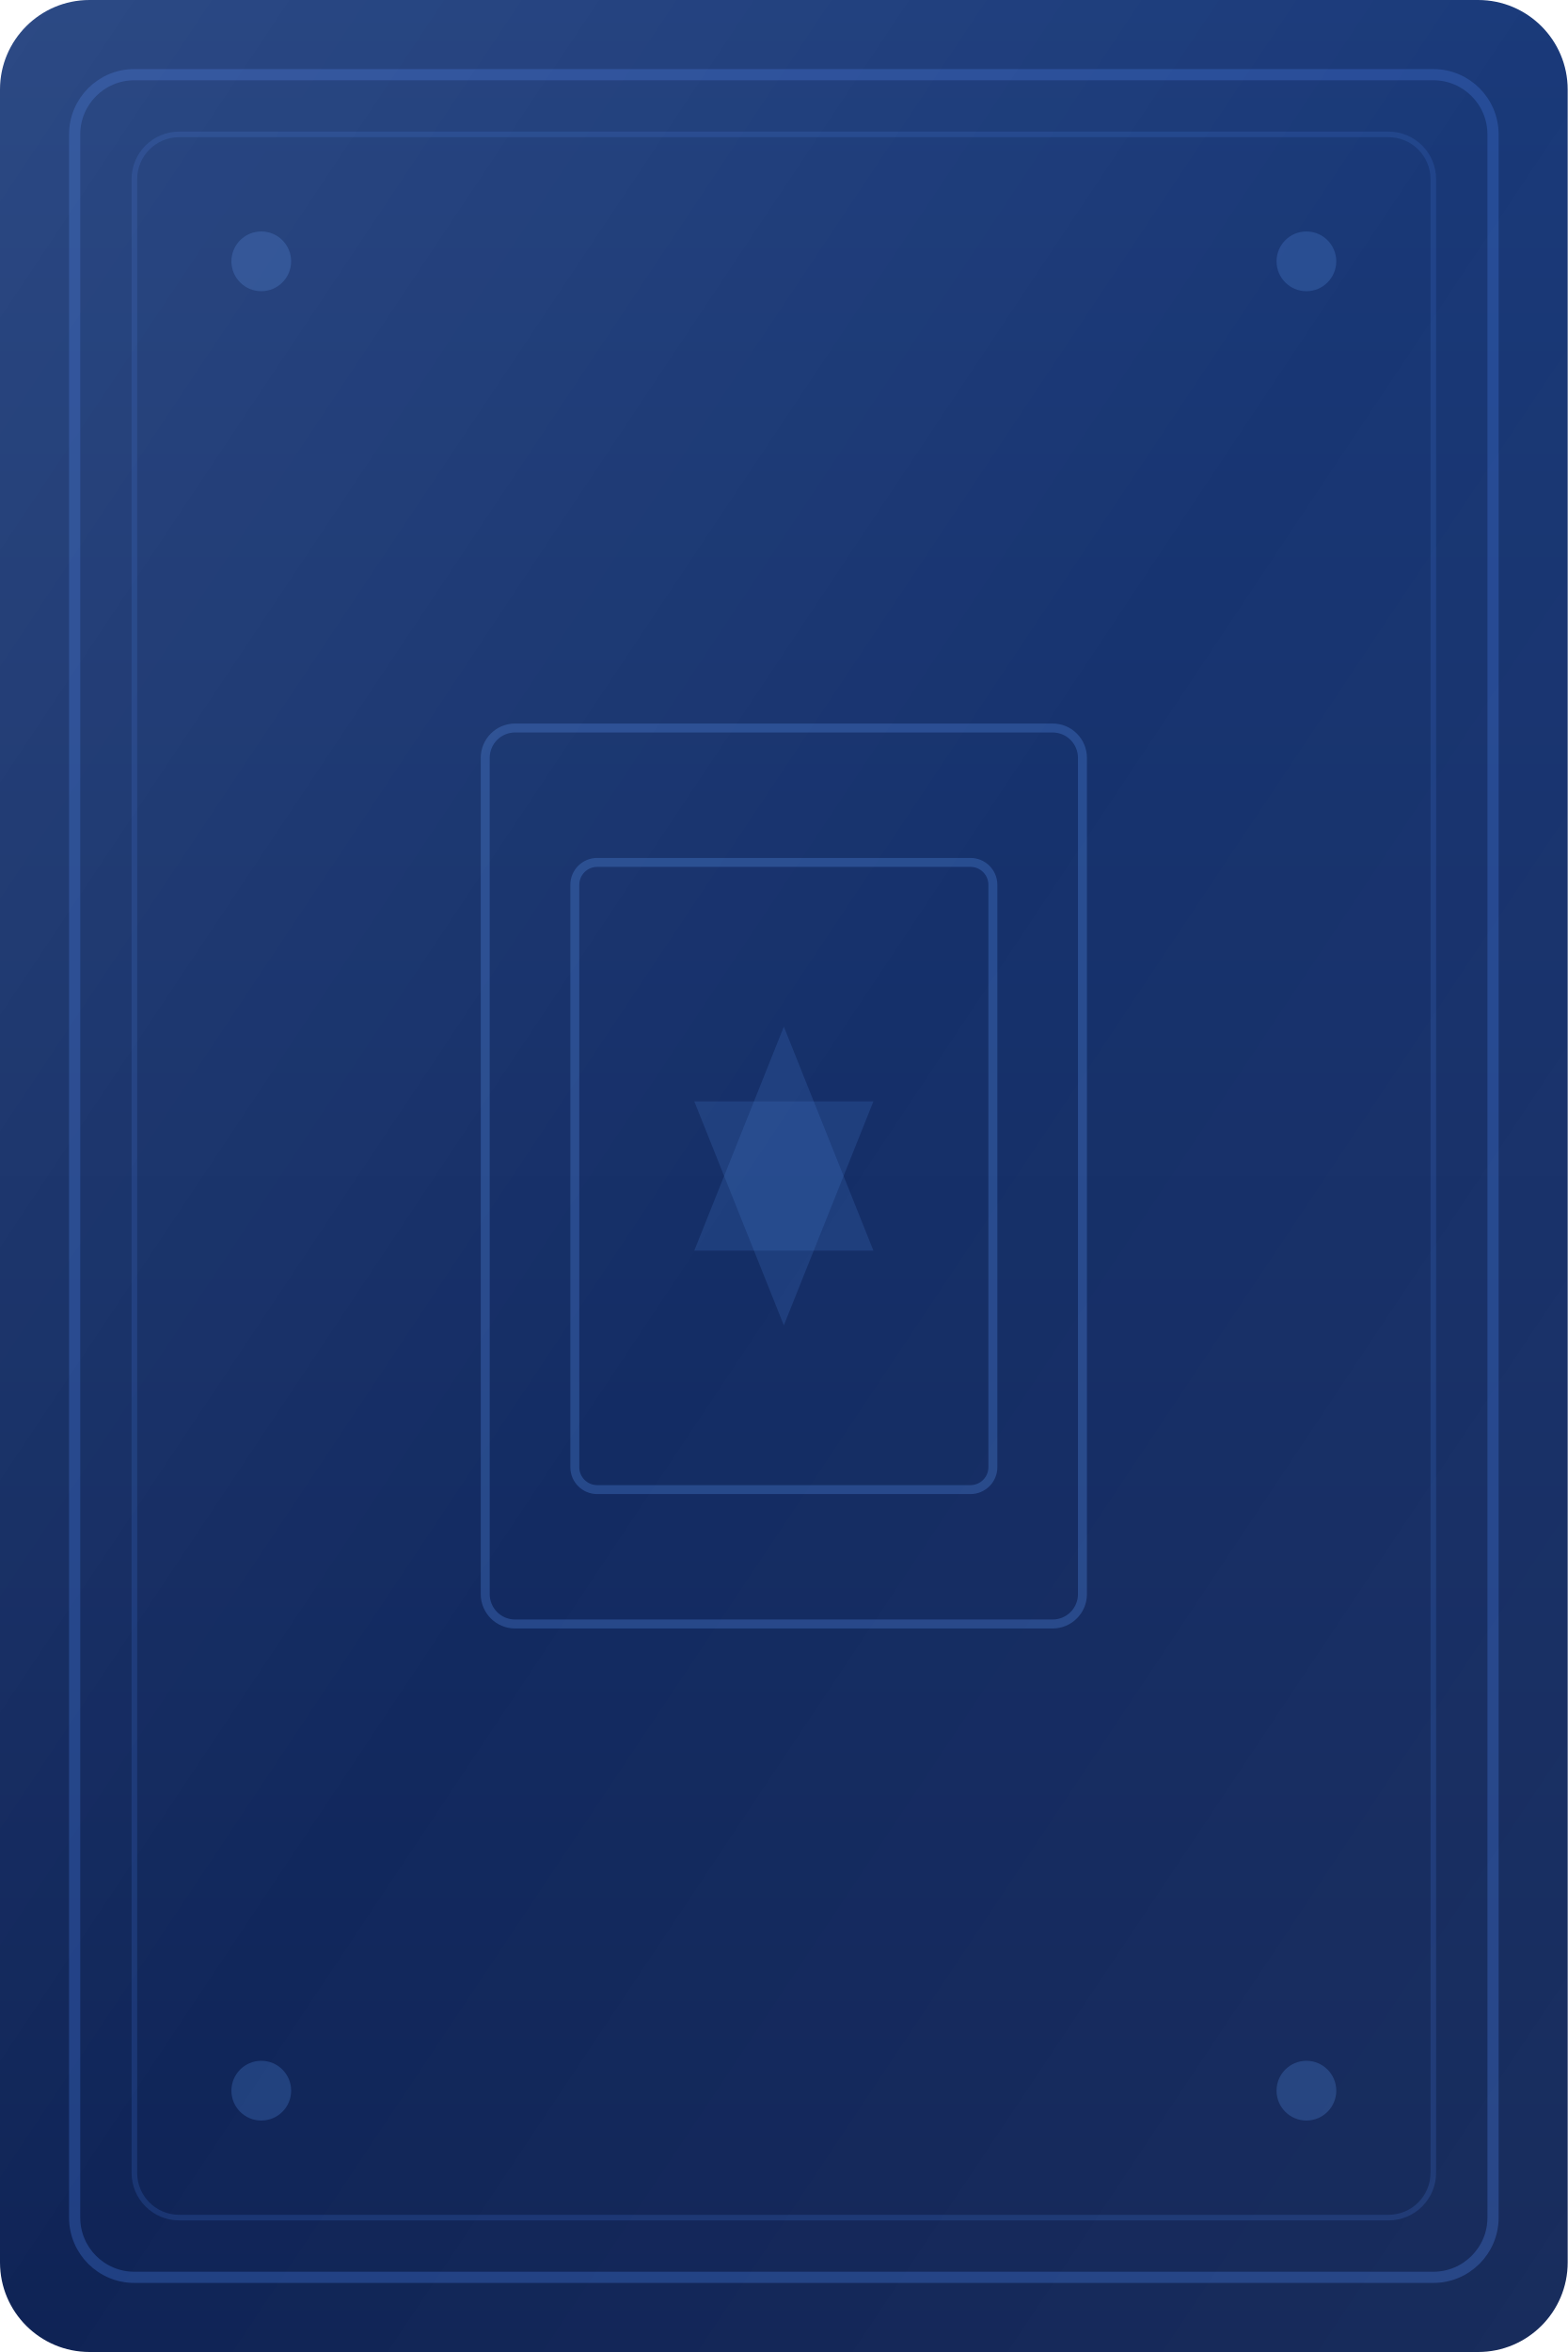
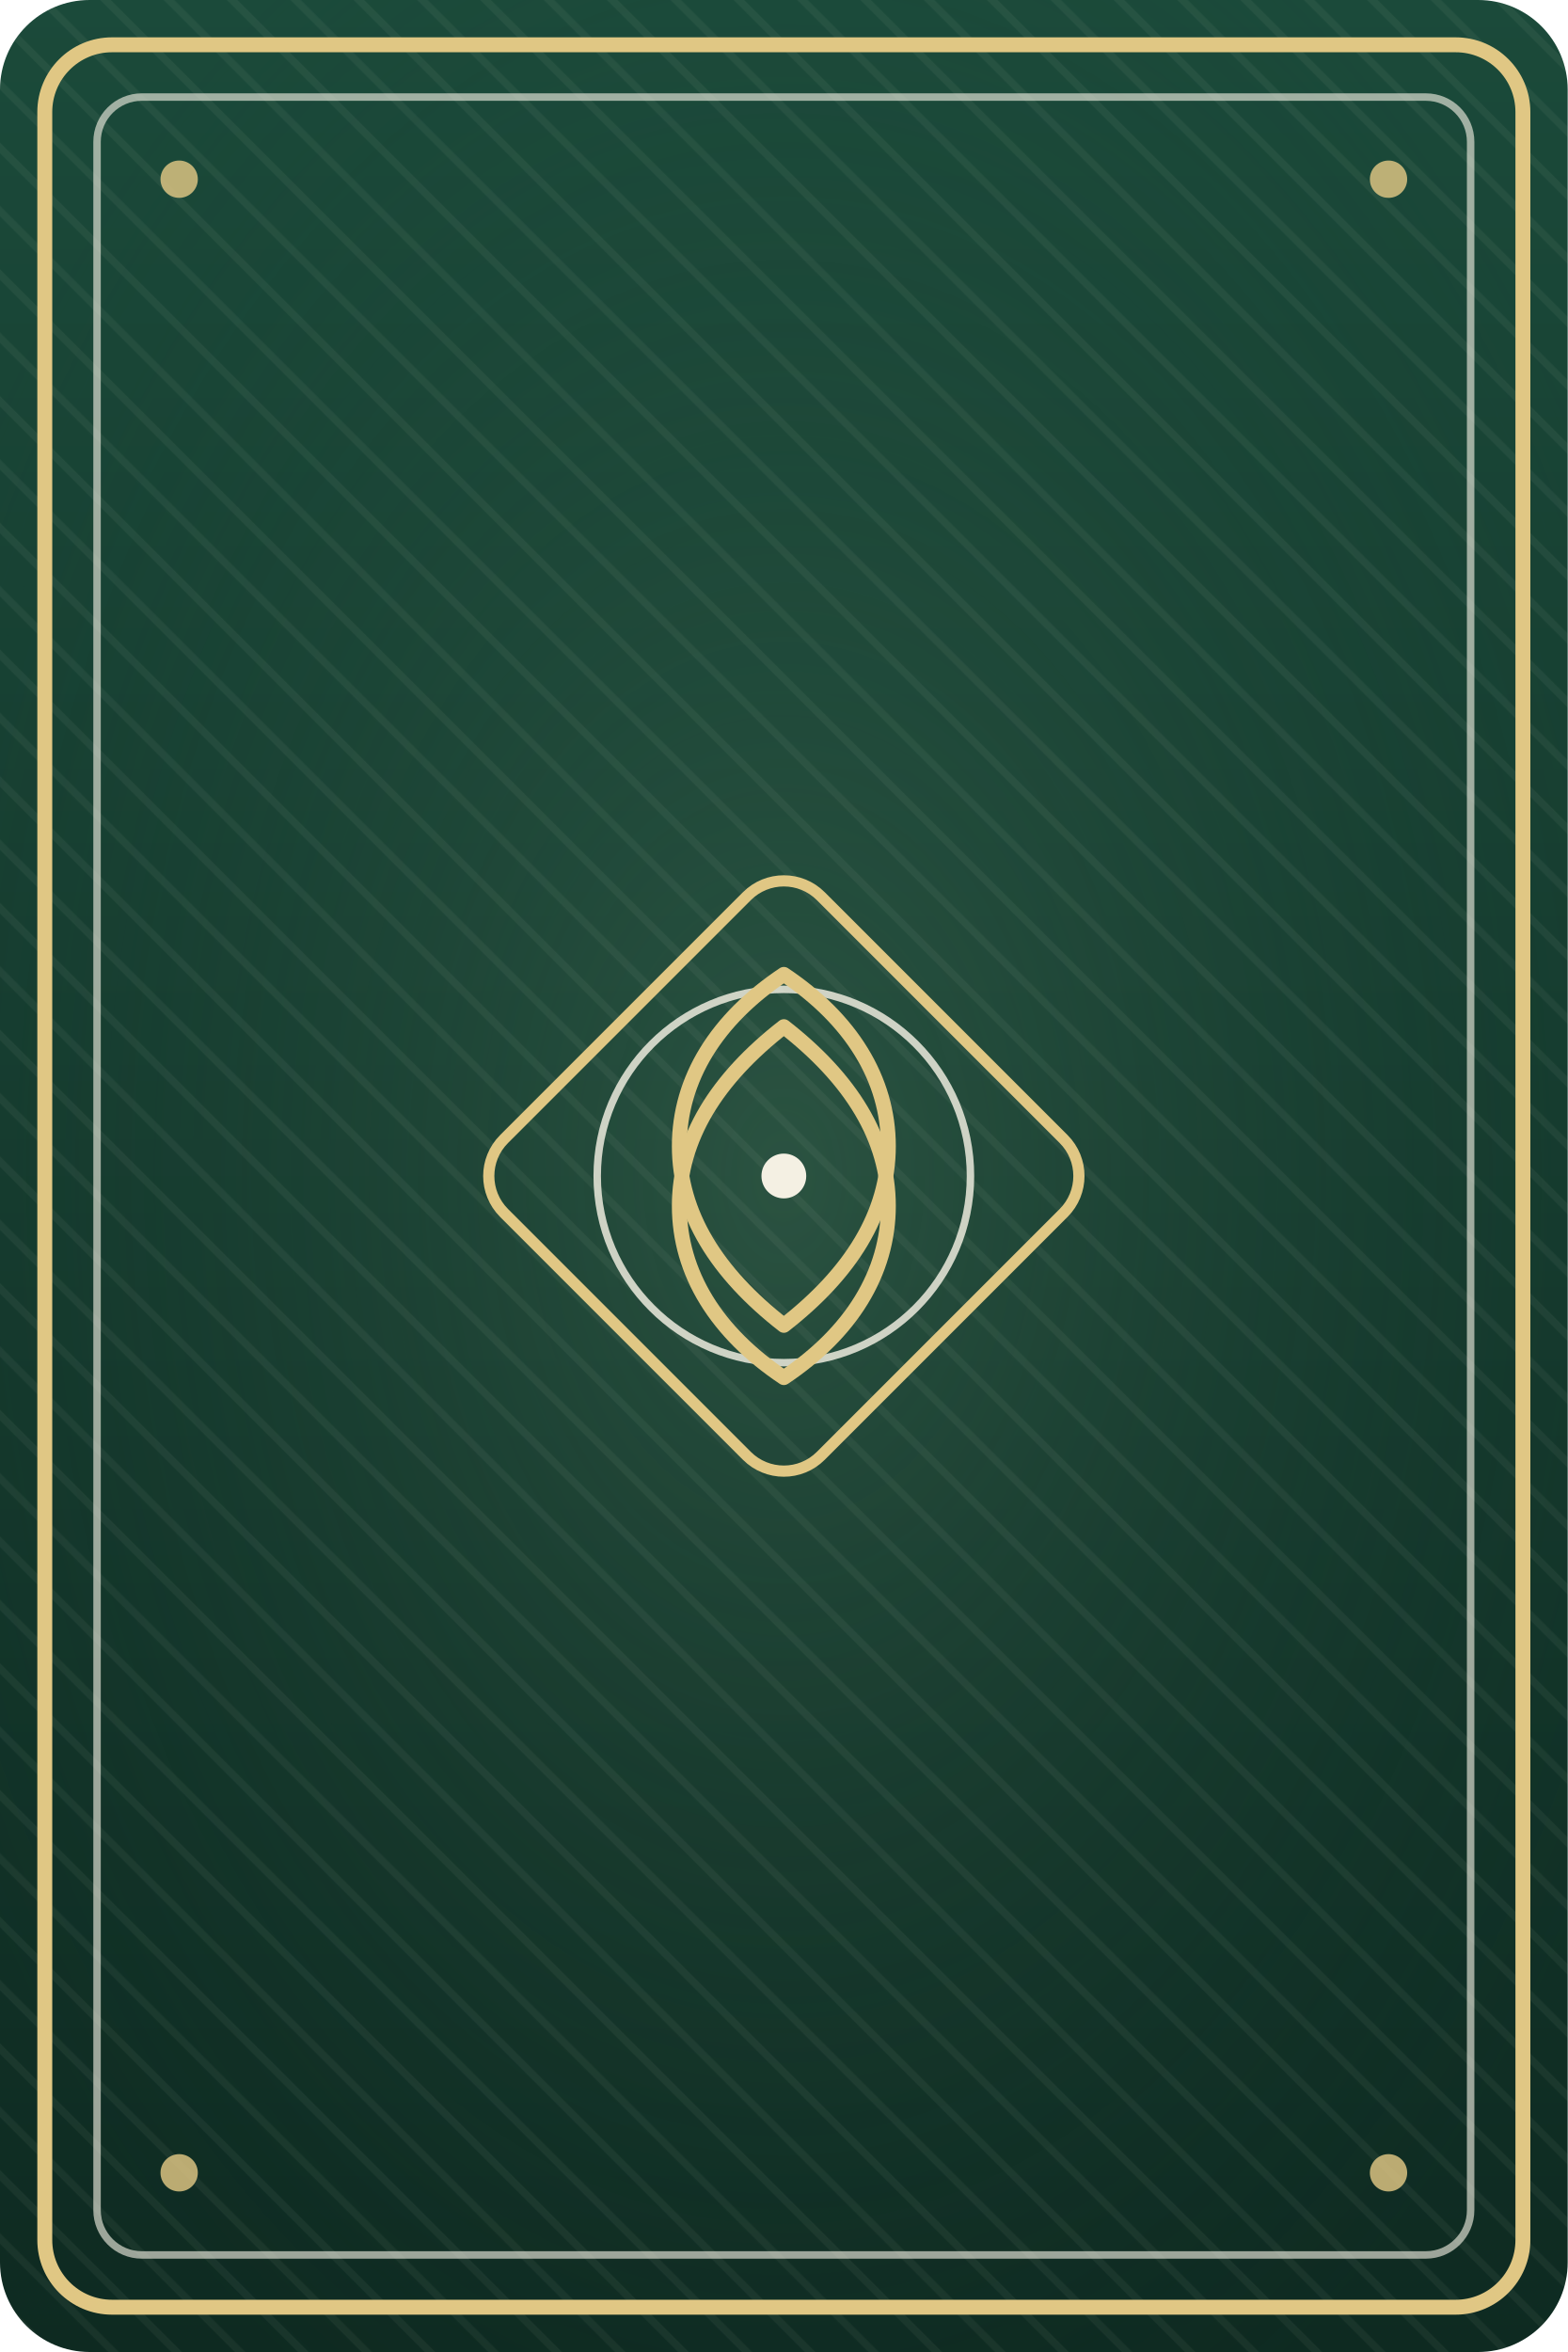
<svg xmlns="http://www.w3.org/2000/svg" viewBox="0 0 210 315" width="210" height="315">
  <defs>
-     <linearGradient id="bg" x1="0" y1="0" x2="0" y2="1">
-       <stop offset="0" stop-color="#1a3a7a" />
-       <stop offset="1" stop-color="#0f2355" />
+     <linearGradient id="felt" x1="0" y1="0" x2="0" y2="1">
+       <stop offset="0" stop-color="#1b4a3a" />
+       <stop offset="1" stop-color="#0e2a21" />
    </linearGradient>
-     <linearGradient id="shine" x1="0" y1="0" x2="1" y2="1">
-       <stop offset="0" stop-color="#fff" stop-opacity="0.08" />
-       <stop offset="0.5" stop-color="#fff" stop-opacity="0" />
-       <stop offset="1" stop-color="#fff" stop-opacity="0.04" />
-     </linearGradient>
+     <radialGradient id="glow" cx="50%" cy="50%" r="60%">
+       <stop offset="0" stop-color="#4f7b61" stop-opacity="0.38" />
+       <stop offset="1" stop-color="#173d30" stop-opacity="0" />
+     </radialGradient>
+     <pattern id="weave" width="12" height="12" patternUnits="userSpaceOnUse" patternTransform="rotate(45)">
+       <path d="M0 2h12M0 8h12" stroke="#f4f0e3" stroke-opacity="0.05" stroke-width="1" />
+     </pattern>
  </defs>
-   <rect width="210" height="315" rx="12" ry="12" fill="url(#bg)" />
-   <rect x="10" y="10" width="190" height="295" rx="8" ry="8" fill="none" stroke="#3a6bc7" stroke-width="1.5" stroke-opacity="0.4" />
-   <rect x="18" y="18" width="174" height="279" rx="6" ry="6" fill="none" stroke="#3a6bc7" stroke-width="0.75" stroke-opacity="0.25" />
-   <g transform="translate(105, 157.5)" fill="none" stroke="#4a7fd4" stroke-width="1.2" stroke-opacity="0.35">
-     <rect x="-40" y="-60" width="80" height="120" rx="4" ry="4" transform="rotate(0)" />
-     <rect x="-28" y="-42" width="56" height="84" rx="3" ry="3" />
+   <rect width="210" height="315" rx="12" fill="url(#felt)" />
+   <rect width="210" height="315" rx="12" fill="url(#glow)" />
+   <rect width="210" height="315" rx="12" fill="url(#weave)" />
+   <rect x="6" y="6" width="198" height="303" rx="9" fill="none" stroke="#e0c784" stroke-width="2" />
+   <rect x="13" y="13" width="184" height="289" rx="6" fill="none" stroke="#f4f0e3" stroke-opacity="0.62" stroke-width="1" />
+   <g fill="#e0c784" fill-opacity="0.82">
+     <circle cx="24" cy="24" r="2.5" />
+     <circle cx="186" cy="24" r="2.5" />
+     <circle cx="24" cy="291" r="2.5" />
+     <circle cx="186" cy="291" r="2.5" />
  </g>
-   <g fill="#4a7fd4" fill-opacity="0.3">
-     <circle cx="35" cy="35" r="4" />
-     <circle cx="175" cy="35" r="4" />
-     <circle cx="35" cy="280" r="4" />
-     <circle cx="175" cy="280" r="4" />
+   <g transform="translate(105 157.5)" fill="none" stroke-linecap="round" stroke-linejoin="round">
+     <rect x="-30" y="-30" width="60" height="60" rx="7" stroke="#e0c784" stroke-width="1.5" transform="rotate(45)" />
+     <circle r="25" stroke="#f4f0e3" stroke-opacity="0.82" stroke-width="1" />
+     <path d="M0-20c9 7 14 15 14 24S9 21 0 27C-9 21-14 13-14 4S-9-13 0-20Z" stroke="#e0c784" stroke-width="2" />
+     <path d="M0-20c9 7 14 15 14 24S9 21 0 27C-9 21-14 13-14 4S-9-13 0-20Z" stroke="#e0c784" stroke-width="2" transform="rotate(180)" />
+     <circle r="3" fill="#f4f0e3" />
  </g>
-   <g transform="translate(105, 157.5)" fill="#4a7fd4" fill-opacity="0.2">
-     <polygon points="0,-20 12,10 -12,10" />
-     <polygon points="0,20 12,-10 -12,-10" />
-   </g>
-   <rect width="210" height="315" rx="12" ry="12" fill="url(#shine)" />
</svg>
